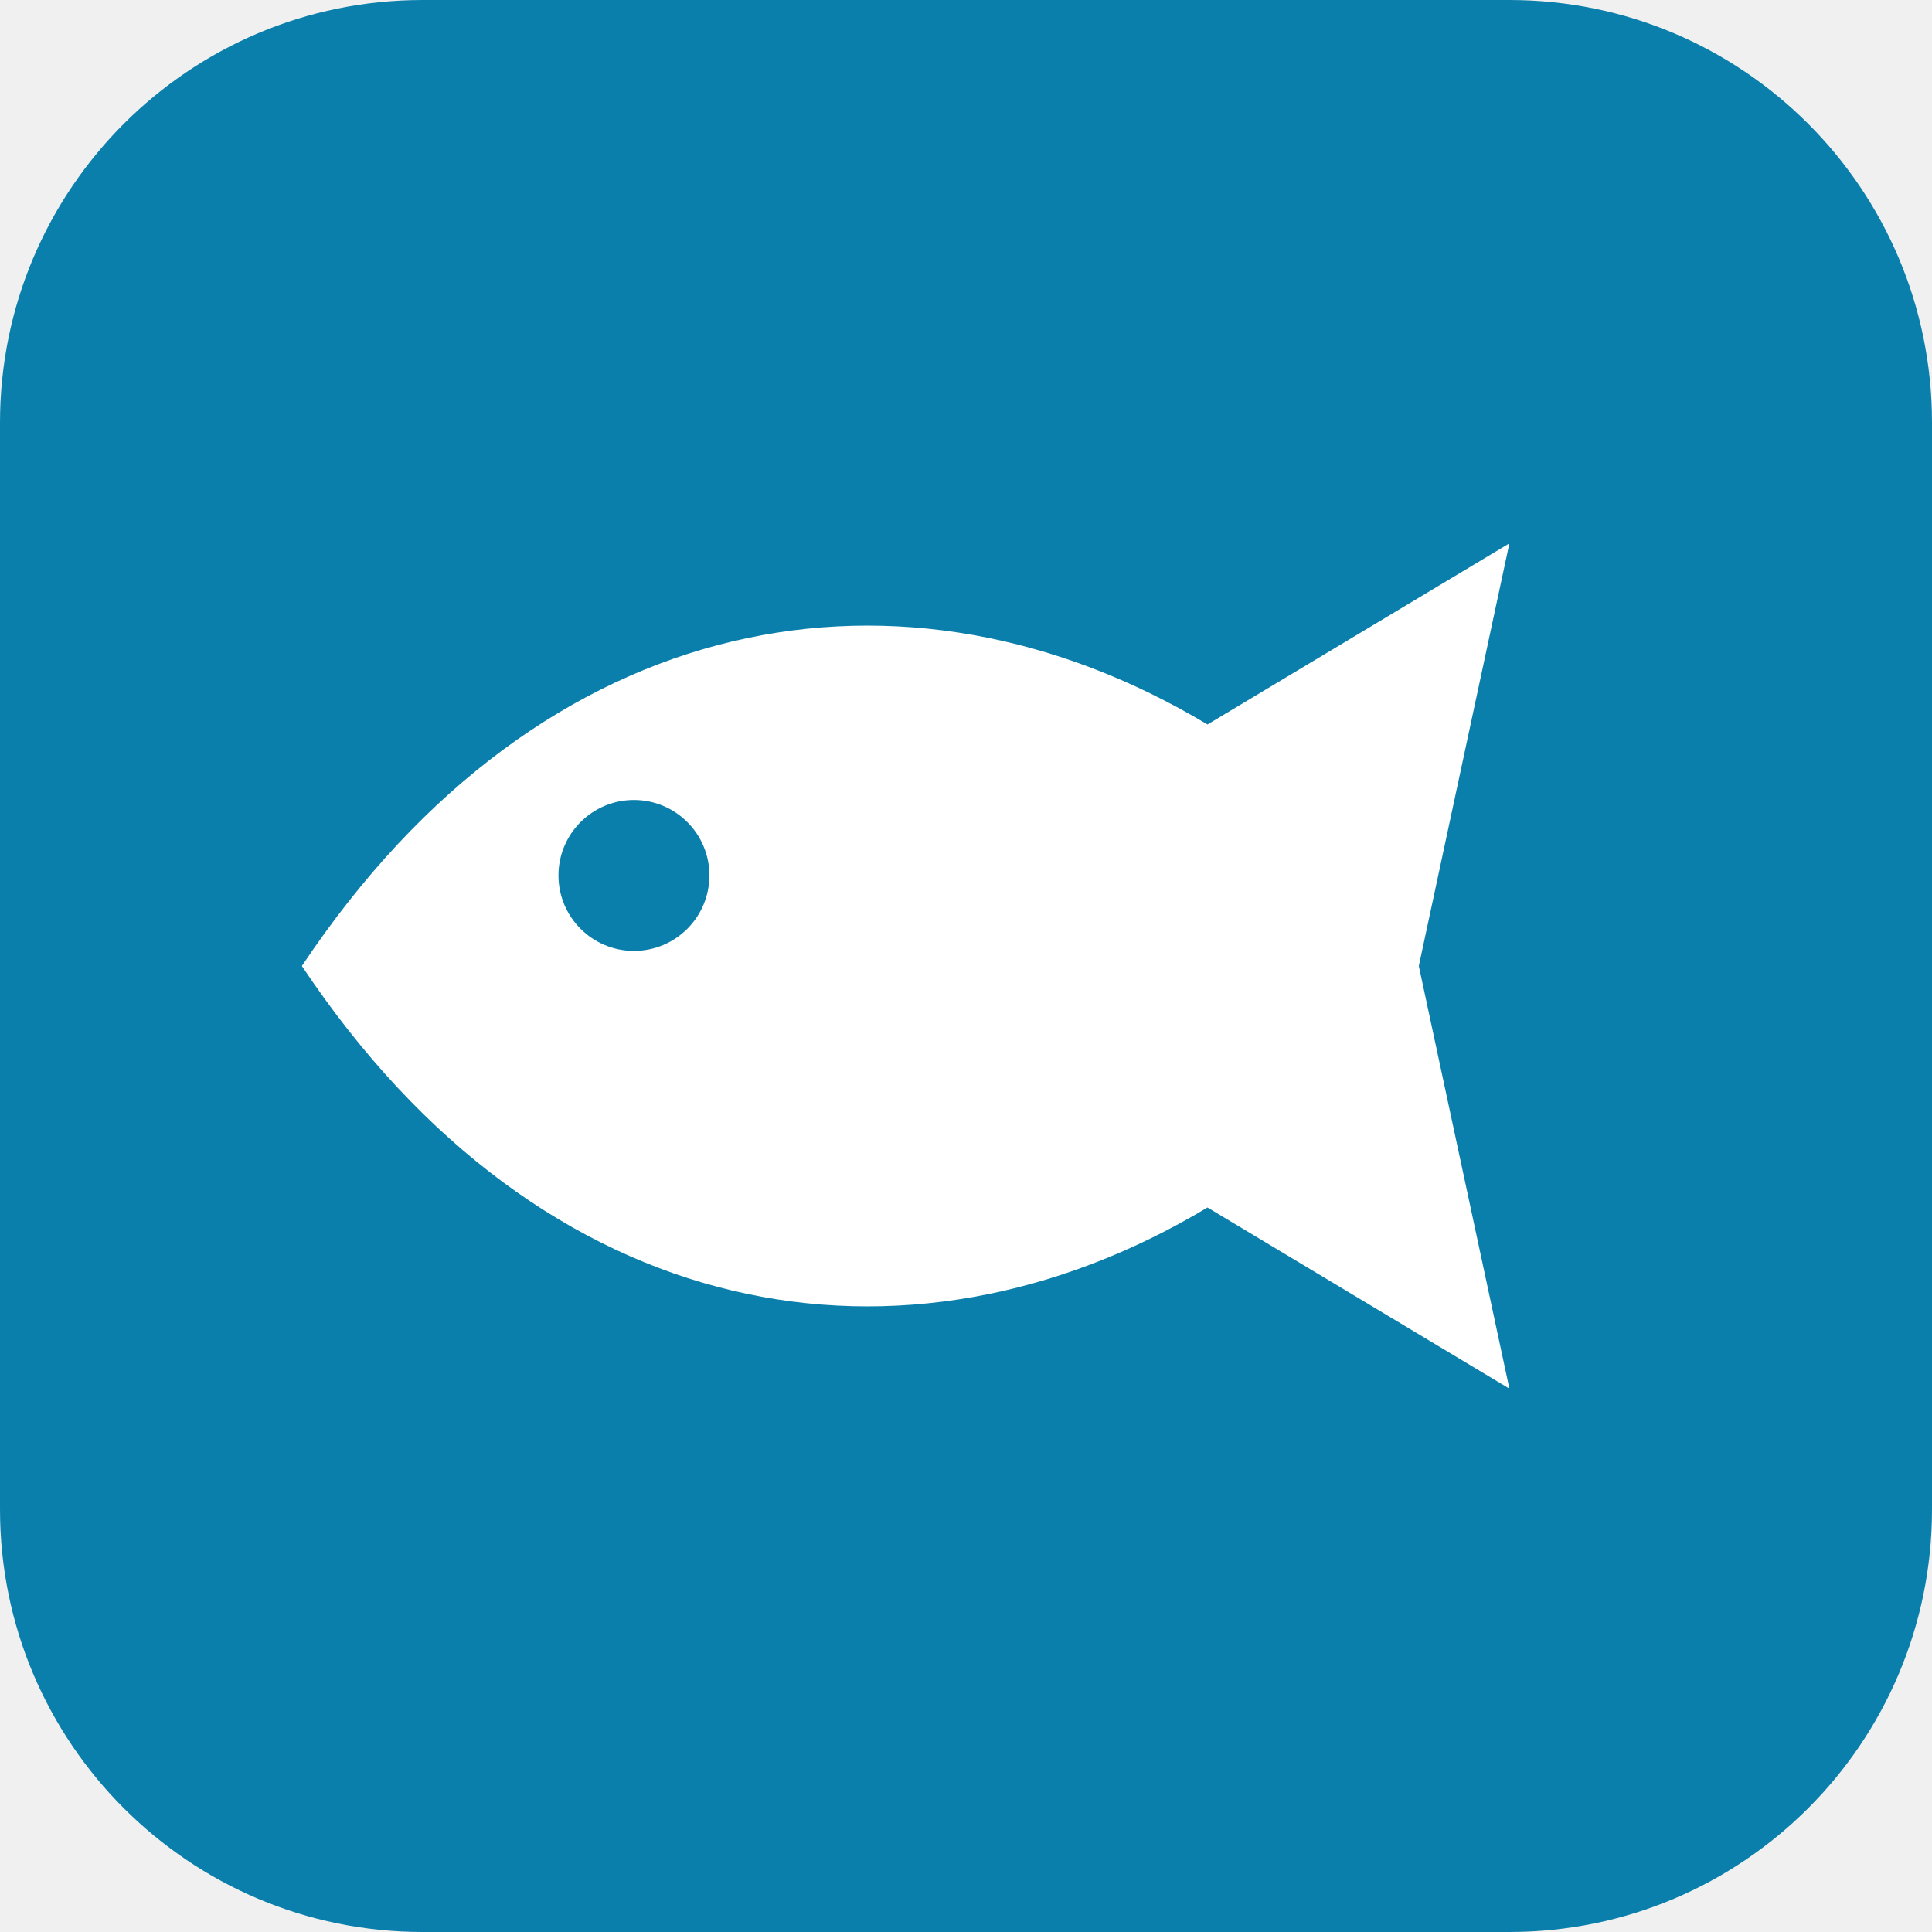
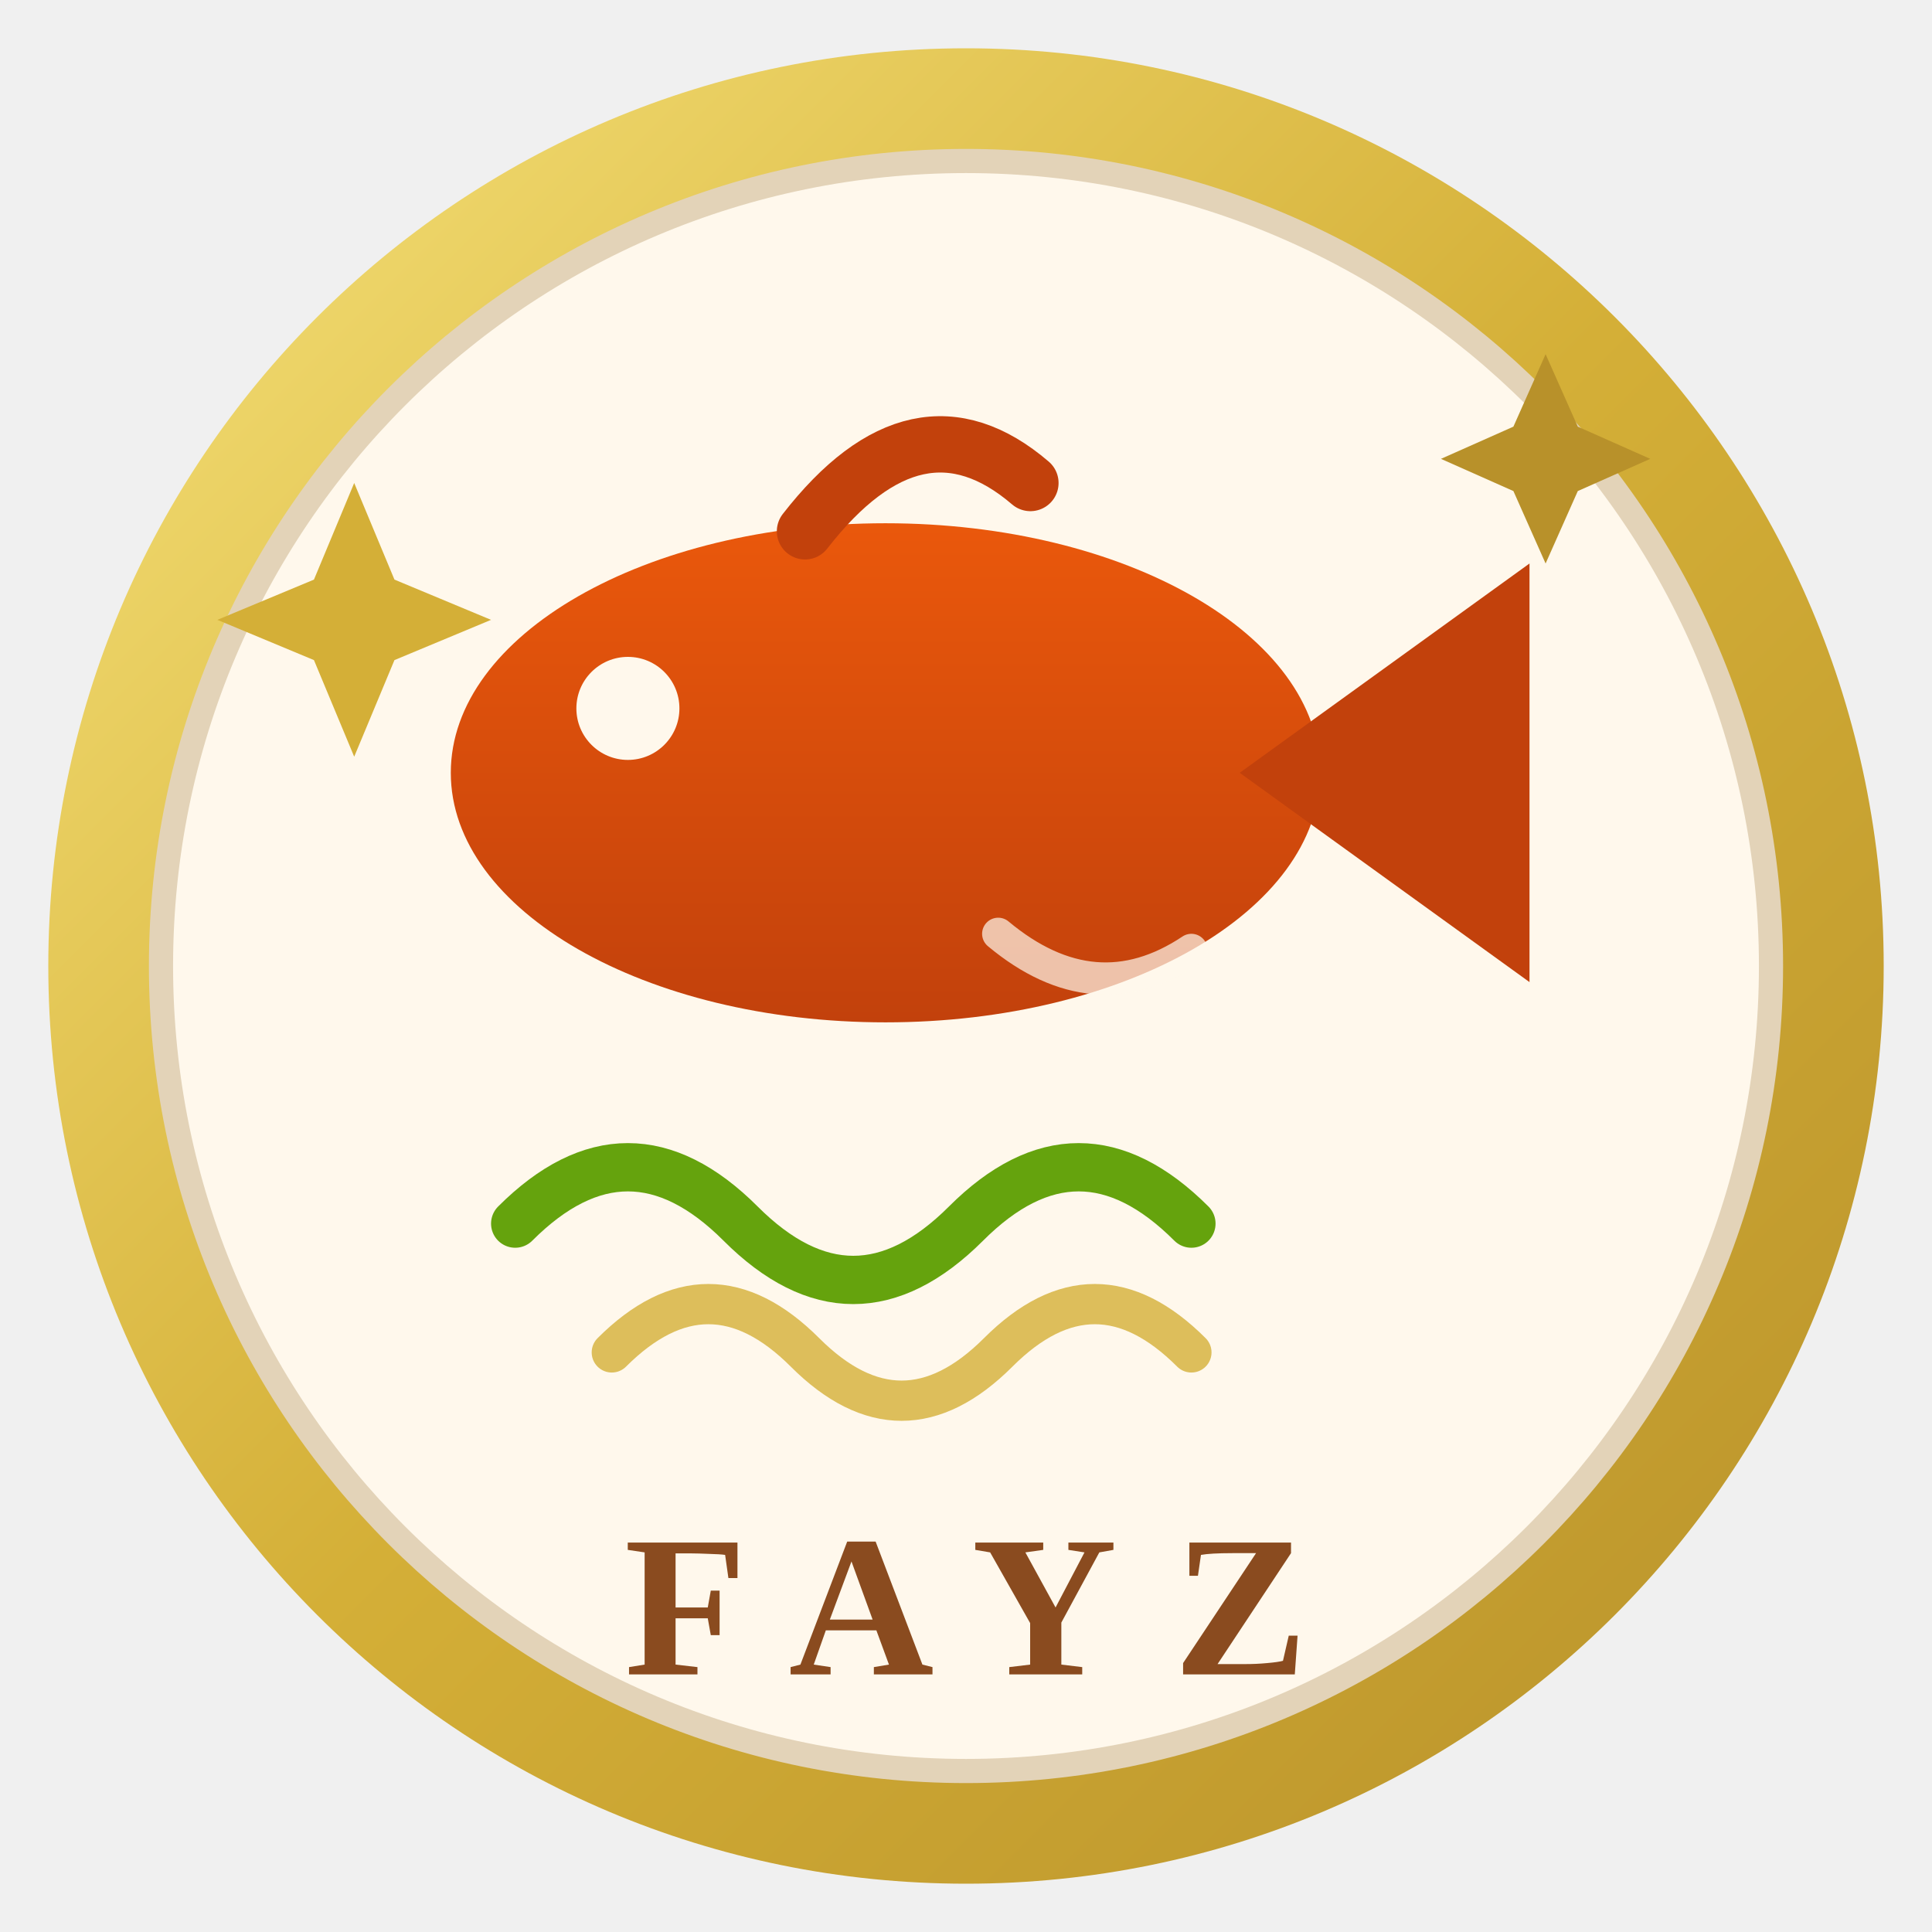
- <svg xmlns="http://www.w3.org/2000/svg" viewBox="0 0 64 64">
-   <rect width="64" height="64" rx="14" fill="#0b7fab" />
-   <path d="M10 32c8-12 20-14 30-8l10-6-3 14 3 14-10-6c-10 6-22 4-30-8z" fill="#fff" />
-   <circle cx="21" cy="29" r="2.5" fill="#0b7fab" />
+ <svg xmlns="http://www.w3.org/2000/svg" viewBox="0 0 120 120">
+   <defs>
+     <linearGradient id="g" x1="0" y1="0" x2="1" y2="1">
+       <stop offset="0" stop-color="#f6e27a" />
+       <stop offset=".5" stop-color="#d4af37" />
+       <stop offset="1" stop-color="#b8912a" />
+     </linearGradient>
+     <linearGradient id="fish" x1="0" y1="0" x2="0" y2="1">
+       <stop offset="0" stop-color="#ea580c" />
+       <stop offset="1" stop-color="#c2410c" />
+     </linearGradient>
+   </defs>
+   <circle cx="60" cy="60" r="57" fill="url(#g)" />
+   <circle cx="60" cy="60" r="50" fill="#fff8ec" />
+   <circle cx="60" cy="60" r="50" fill="none" stroke="#e3d3b8" stroke-width="1.5" />
+   <path d="M22 30 l2.5 6 6 2.5 -6 2.5 -2.5 6 -2.5 -6 -6 -2.5 6 -2.5 z" fill="#d4af37" />
+   <path d="M96 22 l2 4.5 4.5 2 -4.5 2 -2 4.5 -2 -4.5 -4.5 -2 4.5 -2 z" fill="#b8912a" />
+   <g>
+     <ellipse cx="55" cy="48" rx="27" ry="15.5" fill="url(#fish)" />
+     <polygon points="77,48 95,35 95,61" fill="#c2410c" />
+     <path d="M50 33 q7 -9 14 -3" fill="none" stroke="#c2410c" stroke-width="3.5" stroke-linecap="round" />
+     <circle cx="39" cy="44" r="3.2" fill="#fff8ec" />
+     <path d="M62 58 q6 5 12 1" fill="none" stroke="#fff8ec" stroke-width="2" stroke-linecap="round" opacity=".7" />
+   </g>
+   <path d="M32 76 q7 -7 14 0 t14 0 t14 0" fill="none" stroke="#65a30d" stroke-width="3" stroke-linecap="round" />
+   <path d="M38 84 q6 -6 12 0 t12 0 t12 0" fill="none" stroke="#d4af37" stroke-width="2.5" stroke-linecap="round" opacity=".8" />
+   <text x="60" y="104" text-anchor="middle" font-family="Georgia,'Times New Roman',serif" font-size="12.5" font-weight="bold" fill="#8a4b1f" letter-spacing="3.5">FAYZ</text>
</svg>
